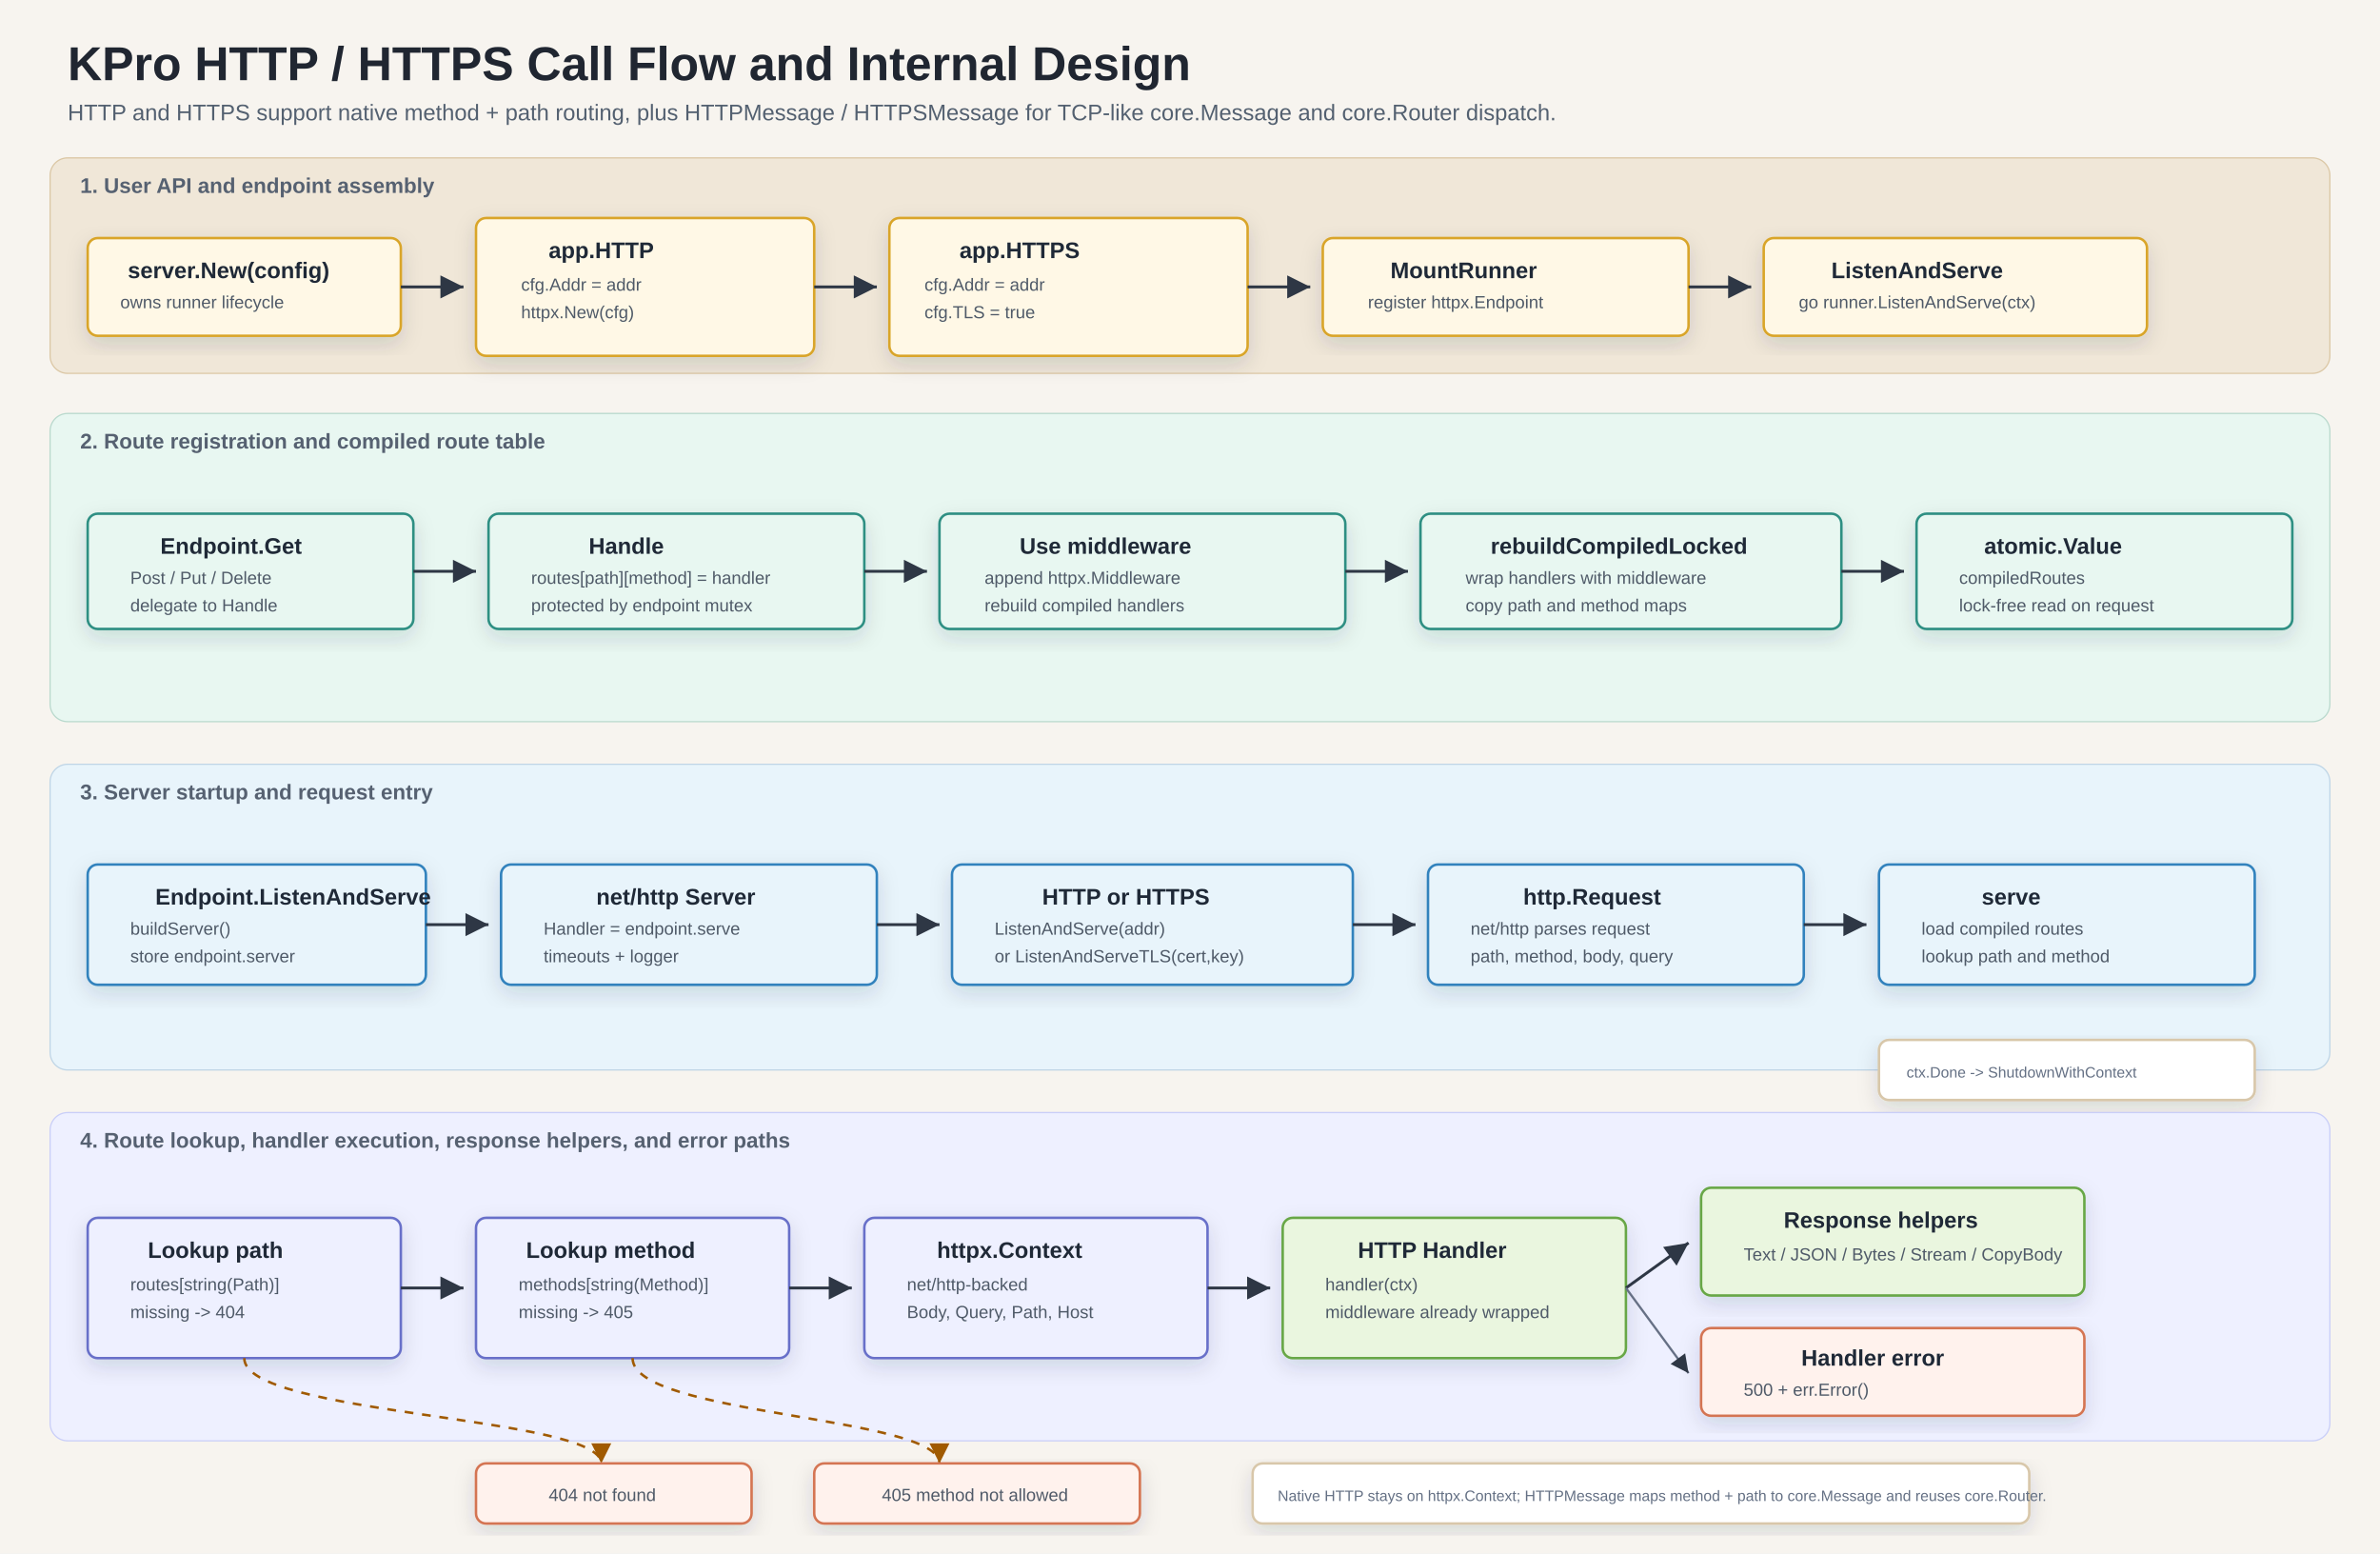
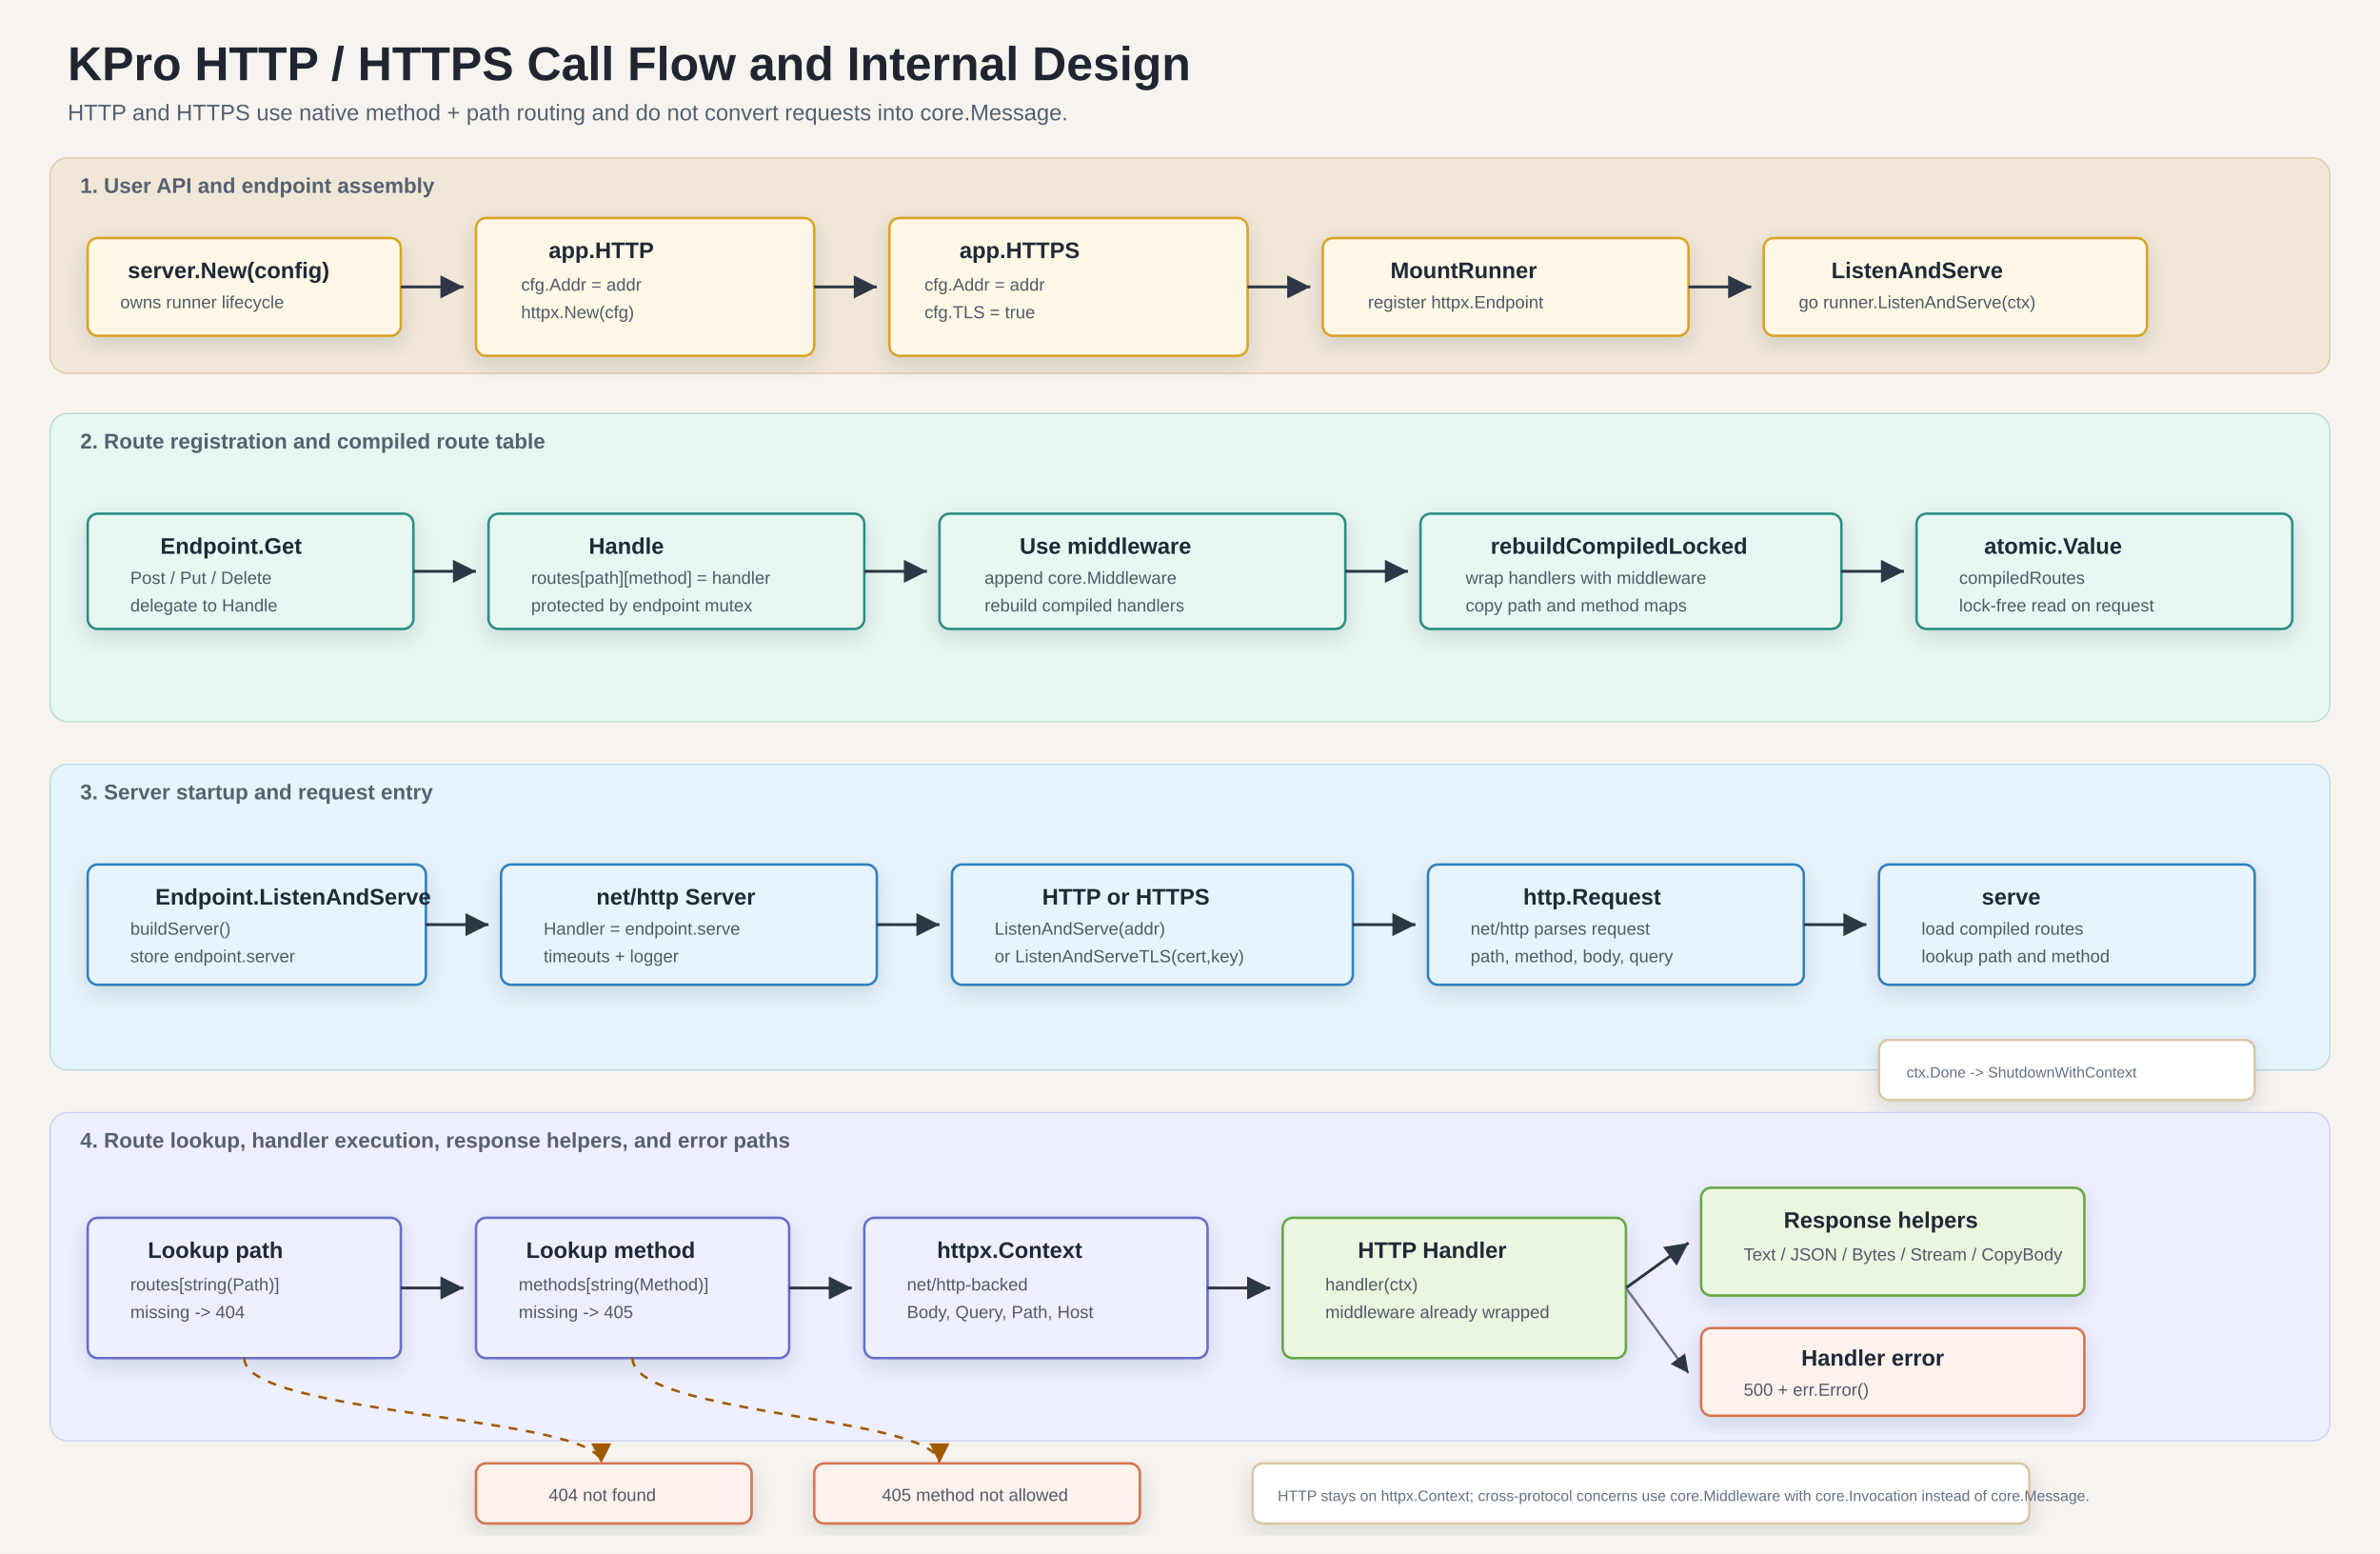
<svg xmlns="http://www.w3.org/2000/svg" width="1900" height="1240" viewBox="0 0 1900 1240" role="img" aria-labelledby="title desc">
  <defs>
    <marker id="arrow" markerWidth="12" markerHeight="12" refX="10" refY="6" orient="auto" markerUnits="strokeWidth">
      <path d="M2,2 L10,6 L2,10 Z" fill="#2e3745" />
    </marker>
    <marker id="warnArrow" markerWidth="12" markerHeight="12" refX="10" refY="6" orient="auto" markerUnits="strokeWidth">
      <path d="M2,2 L10,6 L2,10 Z" fill="#a05a00" />
    </marker>
    <filter id="shadow" x="-20%" y="-20%" width="140%" height="140%">
      <feDropShadow dx="0" dy="6" stdDeviation="8" flood-color="#1e293b" flood-opacity="0.14" />
    </filter>
    <style>
      .bg { fill: #f7f4ef; }
      .title { font: 700 38px "Microsoft YaHei", Arial, sans-serif; fill: #202631; }
      .subtitle { font: 400 18px "Microsoft YaHei", Arial, sans-serif; fill: #536070; }
      .laneTitle { font: 700 17px "Microsoft YaHei", Arial, sans-serif; fill: #566171; }
      .boxTitle { font: 700 18px "Microsoft YaHei", Arial, sans-serif; fill: #1f2937; }
      .text { font: 400 14px "Microsoft YaHei", Arial, sans-serif; fill: #4f5a68; }
      .small { font: 400 12px "Microsoft YaHei", Arial, sans-serif; fill: #647084; }
      .box { stroke-width: 2; filter: url(#shadow); }
      .setup { fill: #fff8e6; stroke: #d9a529; }
      .http { fill: #e8f4fb; stroke: #3182bd; }
      .route { fill: #e8f7f1; stroke: #2f8f83; }
      .ctx { fill: #eef0ff; stroke: #6870c9; }
      .app { fill: #eaf6df; stroke: #68a746; }
      .risk { fill: #fff2ed; stroke: #d47452; }
      .note { fill: #ffffff; stroke: #d8c7aa; }
      .line { fill: none; stroke: #2e3745; stroke-width: 2.3; marker-end: url(#arrow); }
      .lineThin { fill: none; stroke: #667085; stroke-width: 1.8; marker-end: url(#arrow); }
      .warn { fill: none; stroke: #a05a00; stroke-width: 2; stroke-dasharray: 7 7; marker-end: url(#warnArrow); }
    </style>
  </defs>
  <rect class="bg" x="0" y="0" width="1900" height="1240" />
  <text class="title" x="54" y="64">KPro HTTP / HTTPS Call Flow and Internal Design</text>
-   <text class="subtitle" x="54" y="96">HTTP and HTTPS support native method + path routing, plus HTTPMessage / HTTPSMessage for TCP-like core.Message and core.Router dispatch.</text>
+   <text class="subtitle" x="54" y="96">HTTP and HTTPS use native method + path routing and do not convert requests into core.Message.</text>
  <rect x="40" y="126" width="1820" height="172" rx="14" fill="#f0e7d8" stroke="#dbc7a5" />
  <text class="laneTitle" x="64" y="154">1. User API and endpoint assembly</text>
  <rect class="box setup" x="70" y="190" width="250" height="78" rx="8" />
  <text class="boxTitle" x="102" y="222">server.New(config)</text>
  <text class="text" x="96" y="246">owns runner lifecycle</text>
  <rect class="box setup" x="380" y="174" width="270" height="110" rx="8" />
  <text class="boxTitle" x="438" y="206">app.HTTP</text>
  <text class="text" x="416" y="232">cfg.Addr = addr</text>
  <text class="text" x="416" y="254">httpx.New(cfg)</text>
  <rect class="box setup" x="710" y="174" width="286" height="110" rx="8" />
  <text class="boxTitle" x="766" y="206">app.HTTPS</text>
  <text class="text" x="738" y="232">cfg.Addr = addr</text>
  <text class="text" x="738" y="254">cfg.TLS = true</text>
  <rect class="box setup" x="1056" y="190" width="292" height="78" rx="8" />
  <text class="boxTitle" x="1110" y="222">MountRunner</text>
  <text class="text" x="1092" y="246">register httpx.Endpoint</text>
  <rect class="box setup" x="1408" y="190" width="306" height="78" rx="8" />
  <text class="boxTitle" x="1462" y="222">ListenAndServe</text>
  <text class="text" x="1436" y="246">go runner.ListenAndServe(ctx)</text>
  <path class="line" d="M320 229 L370 229" />
  <path class="line" d="M650 229 L700 229" />
  <path class="line" d="M996 229 L1046 229" />
  <path class="line" d="M1348 229 L1398 229" />
  <rect x="40" y="330" width="1820" height="246" rx="14" fill="#e8f7f1" stroke="#b9d9cd" />
  <text class="laneTitle" x="64" y="358">2. Route registration and compiled route table</text>
  <rect class="box route" x="70" y="410" width="260" height="92" rx="8" />
  <text class="boxTitle" x="128" y="442">Endpoint.Get</text>
  <text class="text" x="104" y="466">Post / Put / Delete</text>
  <text class="text" x="104" y="488">delegate to Handle</text>
  <rect class="box route" x="390" y="410" width="300" height="92" rx="8" />
  <text class="boxTitle" x="470" y="442">Handle</text>
  <text class="text" x="424" y="466">routes[path][method] = handler</text>
  <text class="text" x="424" y="488">protected by endpoint mutex</text>
  <rect class="box route" x="750" y="410" width="324" height="92" rx="8" />
  <text class="boxTitle" x="814" y="442">Use middleware</text>
-   <text class="text" x="786" y="466">append httpx.Middleware</text>
+   <text class="text" x="786" y="466">append core.Middleware</text>
  <text class="text" x="786" y="488">rebuild compiled handlers</text>
  <rect class="box route" x="1134" y="410" width="336" height="92" rx="8" />
  <text class="boxTitle" x="1190" y="442">rebuildCompiledLocked</text>
  <text class="text" x="1170" y="466">wrap handlers with middleware</text>
  <text class="text" x="1170" y="488">copy path and method maps</text>
  <rect class="box route" x="1530" y="410" width="300" height="92" rx="8" />
  <text class="boxTitle" x="1584" y="442">atomic.Value</text>
  <text class="text" x="1564" y="466">compiledRoutes</text>
  <text class="text" x="1564" y="488">lock-free read on request</text>
  <path class="line" d="M330 456 L380 456" />
  <path class="line" d="M690 456 L740 456" />
  <path class="line" d="M1074 456 L1124 456" />
  <path class="line" d="M1470 456 L1520 456" />
  <rect x="40" y="610" width="1820" height="244" rx="14" fill="#e8f4fb" stroke="#bfd5e6" />
  <text class="laneTitle" x="64" y="638">3. Server startup and request entry</text>
  <rect class="box http" x="70" y="690" width="270" height="96" rx="8" />
  <text class="boxTitle" x="124" y="722">Endpoint.ListenAndServe</text>
  <text class="text" x="104" y="746">buildServer()</text>
  <text class="text" x="104" y="768">store endpoint.server</text>
  <rect class="box http" x="400" y="690" width="300" height="96" rx="8" />
  <text class="boxTitle" x="476" y="722">net/http Server</text>
  <text class="text" x="434" y="746">Handler = endpoint.serve</text>
  <text class="text" x="434" y="768">timeouts + logger</text>
  <rect class="box http" x="760" y="690" width="320" height="96" rx="8" />
  <text class="boxTitle" x="832" y="722">HTTP or HTTPS</text>
  <text class="text" x="794" y="746">ListenAndServe(addr)</text>
  <text class="text" x="794" y="768">or ListenAndServeTLS(cert,key)</text>
  <rect class="box http" x="1140" y="690" width="300" height="96" rx="8" />
  <text class="boxTitle" x="1216" y="722">http.Request</text>
  <text class="text" x="1174" y="746">net/http parses request</text>
  <text class="text" x="1174" y="768">path, method, body, query</text>
  <rect class="box http" x="1500" y="690" width="300" height="96" rx="8" />
  <text class="boxTitle" x="1582" y="722">serve</text>
  <text class="text" x="1534" y="746">load compiled routes</text>
  <text class="text" x="1534" y="768">lookup path and method</text>
  <path class="line" d="M340 738 L390 738" />
  <path class="line" d="M700 738 L750 738" />
  <path class="line" d="M1080 738 L1130 738" />
  <path class="line" d="M1440 738 L1490 738" />
  <rect x="40" y="888" width="1820" height="262" rx="14" fill="#eef0ff" stroke="#c9cef8" />
  <text class="laneTitle" x="64" y="916">4. Route lookup, handler execution, response helpers, and error paths</text>
  <rect class="box ctx" x="70" y="972" width="250" height="112" rx="8" />
  <text class="boxTitle" x="118" y="1004">Lookup path</text>
  <text class="text" x="104" y="1030">routes[string(Path)]</text>
  <text class="text" x="104" y="1052">missing -&gt; 404</text>
  <rect class="box ctx" x="380" y="972" width="250" height="112" rx="8" />
  <text class="boxTitle" x="420" y="1004">Lookup method</text>
  <text class="text" x="414" y="1030">methods[string(Method)]</text>
  <text class="text" x="414" y="1052">missing -&gt; 405</text>
  <rect class="box ctx" x="690" y="972" width="274" height="112" rx="8" />
  <text class="boxTitle" x="748" y="1004">httpx.Context</text>
  <text class="text" x="724" y="1030">net/http-backed</text>
  <text class="text" x="724" y="1052">Body, Query, Path, Host</text>
  <rect class="box app" x="1024" y="972" width="274" height="112" rx="8" />
  <text class="boxTitle" x="1084" y="1004">HTTP Handler</text>
  <text class="text" x="1058" y="1030">handler(ctx)</text>
  <text class="text" x="1058" y="1052">middleware already wrapped</text>
  <rect class="box app" x="1358" y="948" width="306" height="86" rx="8" />
  <text class="boxTitle" x="1424" y="980">Response helpers</text>
  <text class="text" x="1392" y="1006">Text / JSON / Bytes / Stream / CopyBody</text>
  <rect class="box risk" x="1358" y="1060" width="306" height="70" rx="8" />
  <text class="boxTitle" x="1438" y="1090">Handler error</text>
  <text class="text" x="1392" y="1114">500 + err.Error()</text>
  <path class="line" d="M320 1028 L370 1028" />
  <path class="line" d="M630 1028 L680 1028" />
  <path class="line" d="M964 1028 L1014 1028" />
  <path class="line" d="M1298 1028 L1348 992" />
  <path class="lineThin" d="M1298 1028 L1348 1096" />
  <path class="warn" d="M195 1084 C195 1130, 480 1130, 480 1168" />
  <path class="warn" d="M505 1084 C505 1130, 750 1130, 750 1168" />
  <rect class="box risk" x="380" y="1168" width="220" height="48" rx="8" />
  <text class="text" x="438" y="1198">404 not found</text>
  <rect class="box risk" x="650" y="1168" width="260" height="48" rx="8" />
  <text class="text" x="704" y="1198">405 method not allowed</text>
  <rect class="box note" x="1000" y="1168" width="620" height="48" rx="8" />
-   <text class="small" x="1020" y="1198">Native HTTP stays on httpx.Context; HTTPMessage maps method + path to core.Message and reuses core.Router.</text>
+   <text class="small" x="1020" y="1198">HTTP stays on httpx.Context; cross-protocol concerns use core.Middleware with core.Invocation instead of core.Message.</text>
  <rect class="box note" x="1500" y="830" width="300" height="48" rx="8" />
  <text class="small" x="1522" y="860">ctx.Done -&gt; ShutdownWithContext</text>
</svg>
